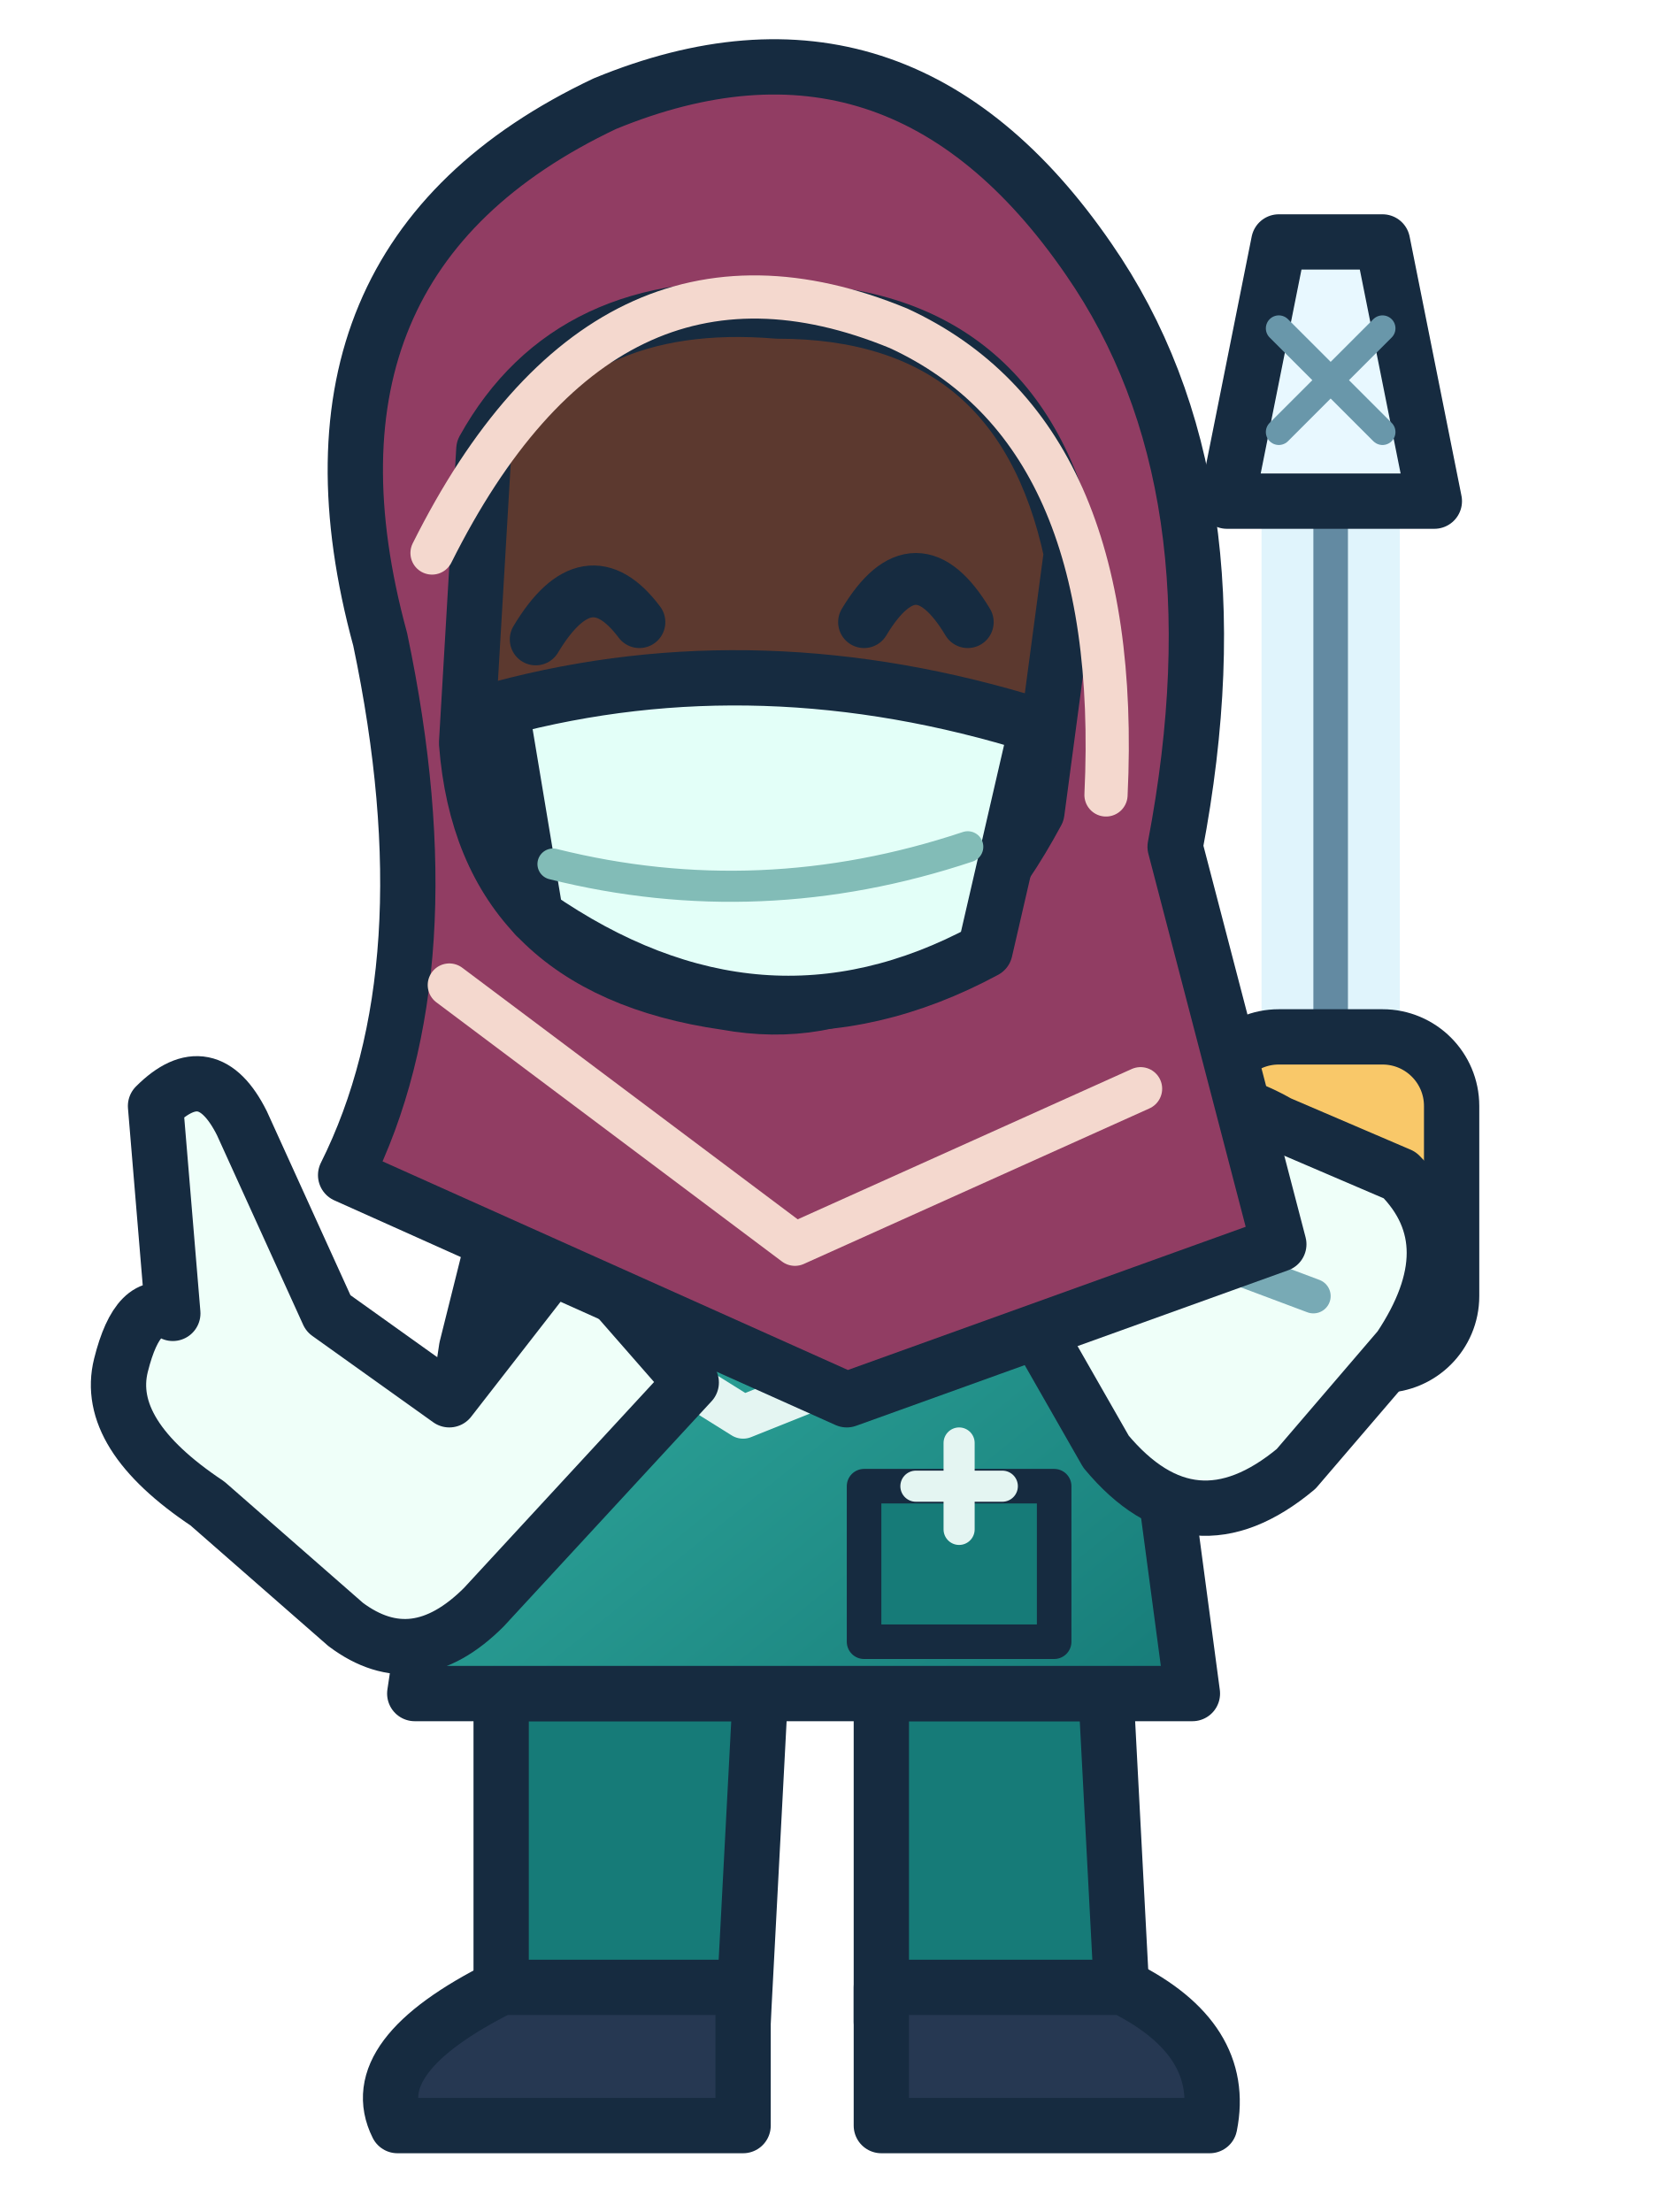
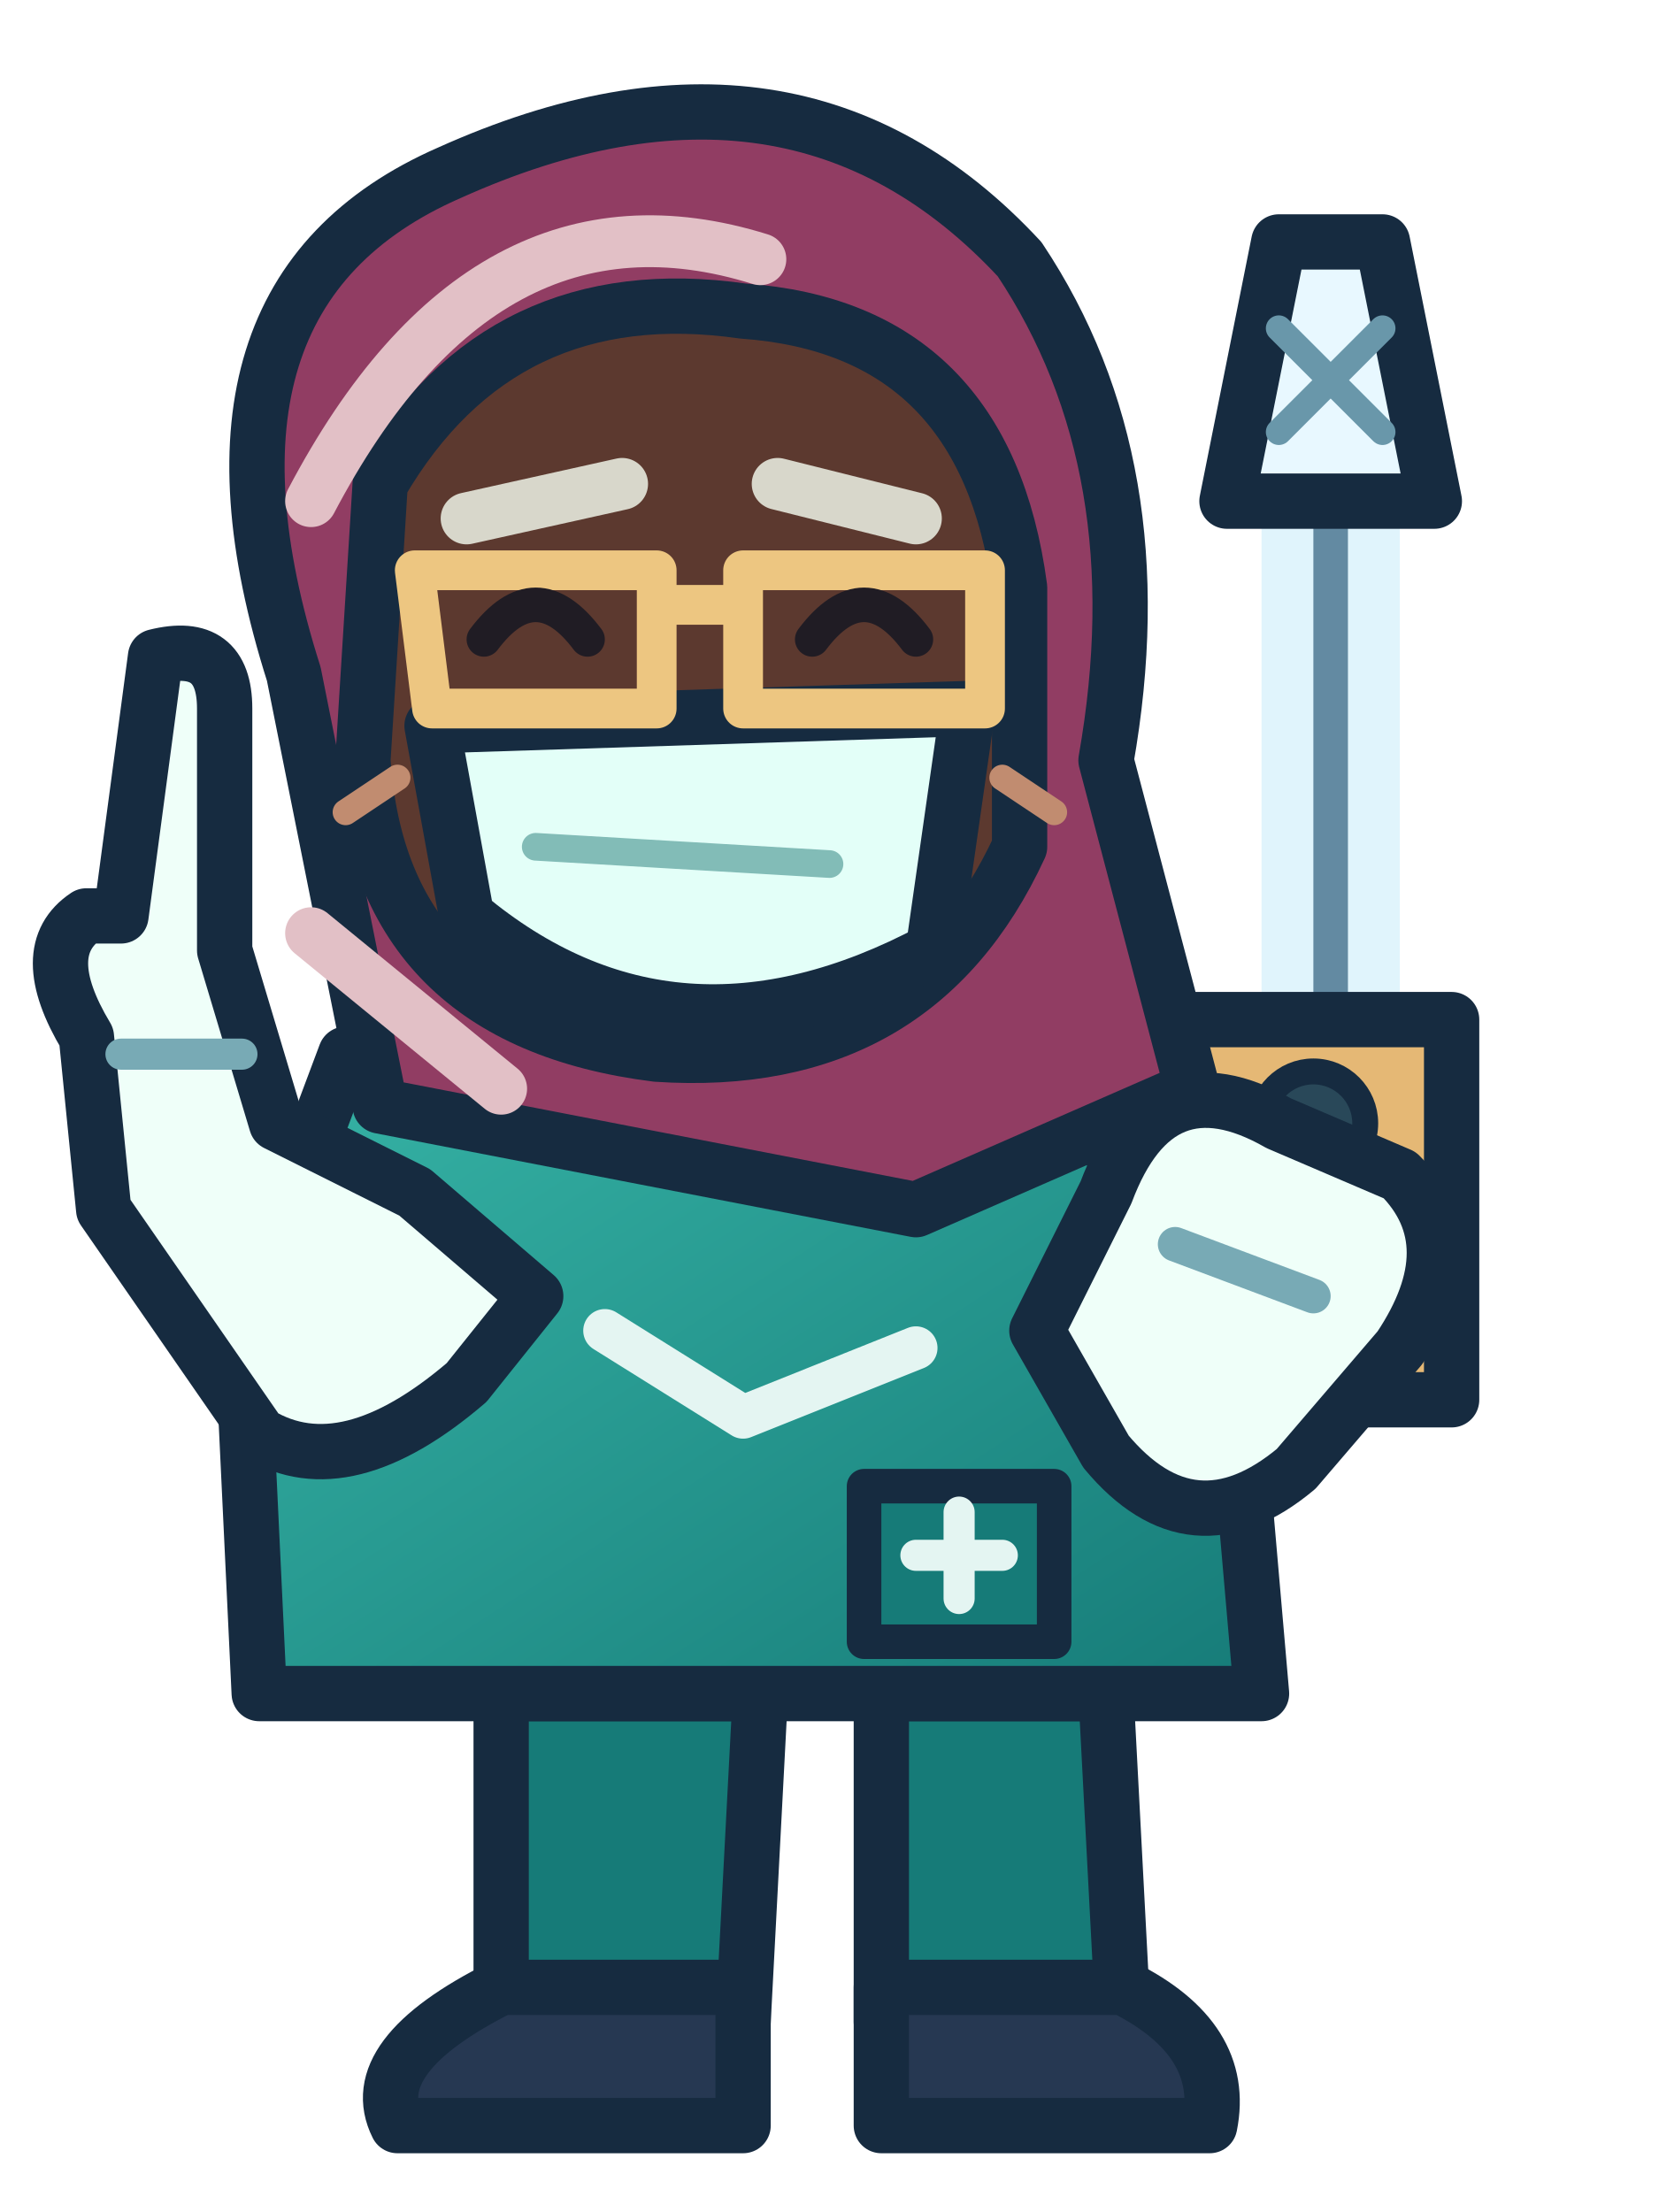
<svg xmlns="http://www.w3.org/2000/svg" width="96" height="128" viewBox="0 0 96 128" role="img" aria-labelledby="imani-victory-title imani-victory-desc">
  <defs>
    <linearGradient id="imani-victory-scrubs" x1="0" y1="0" x2="1" y2="1">
      <stop stop-color="#37b5a7" />
      <stop offset="1" stop-color="#167b78" />
    </linearGradient>
  </defs>
  <g stroke="#162b40" stroke-width="3.2" stroke-linejoin="round" stroke-linecap="round">
    <g id="imani-victory-legs">
      <path d="M29 98H44L43 117H29ZM51 98H64L65 117H51Z" fill="#167b78" />
      <path d="M29 115H43V123H23Q21 119 29 115ZM51 115H65Q71 118 70 123H51Z" fill="#263852" />
    </g>
    <g id="imani-victory-torso">
-       <path d="M31 62L59 62Q67 71 67 83L69 98H24L27 78Z" fill="url(#imani-victory-scrubs)" />
+       <path d="M20 61L59 60L71 75L73 98H15L14 77Z" fill="url(#imani-victory-scrubs)" />
      <path d="M35 77L43 82L53 78" fill="none" stroke="#e4f5f2" stroke-width="2.5" />
      <path d="M50 86H61V95H50Z" fill="#167b78" stroke-width="2" />
-       <path d="M53 86h5m-2.5-2.5v5" stroke="#e4f5f2" stroke-width="1.8" />
+       <path d="M53 90h5m-2.5-2.5v5" stroke="#e4f5f2" stroke-width="1.8" />
    </g>
    <g id="imani-victory-tool">
      <path d="M77 69V29" stroke="#e0f4fc" stroke-width="8" />
      <path d="M77 61V30" stroke="#638aa2" stroke-width="2" />
      <path d="M71 29h12l-3-15h-6z" fill="#e8f8ff" />
      <path d="m74 19 6 6m-6 0 6-6" stroke="#6997aa" stroke-width="1.5" />
-       <rect x="70" y="60" width="14" height="19" rx="4" fill="#f9c869" />
+       <path d="M68 59H84V81H68Z" fill="#e5b875" />
+       <circle cx="76" cy="65" r="3" fill="#294859" stroke-width="1.5" />
    </g>
    <g id="imani-victory-raised-arms">
      <g id="imani-victory-gloves">
-         <path d="M30 72L23 81L16 76L11 65Q9 61 6 64L7 76Q5 75 4 79Q3 83 9 87L17 94Q21 97 25 93L37 80Z" fill="#effff9" transform="translate(3 0)" />
+         <path d="M24 69L16 65L13 55L13 41Q13 37 9 38L7 53L5 53Q2 55 5 60L6 70L15 83Q20 86 27 80L31 75Z" fill="#effff9" />
+         <path d="M7 61h7" stroke="#78aab5" stroke-width="1.8" />
        <path d="M64 69Q67 61 74 65L81 68Q85 72 81 78L75 85Q69 90 64 84L60 77Z" fill="#effff9" />
        <path d="M68 72l8 3" stroke="#78aab5" stroke-width="2" />
      </g>
    </g>
    <g id="imani-victory-head">
-       <path d="M22 37Q16 15 35 6Q52-1 63 15Q72 28 68 49L74 72L49 81L20 68Q26 56 22 37Z" fill="#913d63" />
-       <path d="M28 26Q33 17 45 18Q59 18 62 32L60 47Q53 60 42 58Q28 56 27 43Z" fill="#5c392f" />
-       <path d="M25 32Q35 12 52 19Q65 25 64 46M26 57L46 72L66 63" fill="none" stroke="#f4d8ce" stroke-width="2.5" />
-       <path d="M29 41Q44 37 60 42L57 55Q44 62 31 53Z" fill="#e3fff8" />
-       <path d="M32 50Q44 53 56 49" fill="none" stroke="#82bcb7" stroke-width="1.8" />
-       <path d="M31 37q3-5 6-1m13 0q3-5 6 0" fill="none" stroke-width="3" />
+       <path d="M17 39Q10 17 26 10Q46 1 59 15Q67 27 64 44L69 63L53 70L22 64Z" fill="#913d63" />
+       <path d="M22 28Q29 16 43 18Q57 19 59 34L59 49Q53 62 38 61Q22 59 21 44Z" fill="#5c392f" />
+       <path d="M18 29Q28 10 44 15M18 54L29 63" fill="none" stroke="#e2c0c6" stroke-width="3" />
+       <path d="M25 42L56 41L54 55Q39 63 27 53Z" fill="#e3fff8" />
+       <path d="M31 49l17 1" stroke="#82bcb7" stroke-width="1.6" />
+       <path d="M27 30l9-2m9 0 8 2" stroke="#d8d7cb" fill="none" stroke-width="3" />
+       <g fill="none" stroke="#edc681" stroke-width="2.3">
+         <path d="M24 33h14v8H25ZM43 33h14v8H43ZM38 35h5" />
+       </g>
+       <path d="M28 37q3-4 6 0m13 0q3-4 6 0" fill="none" stroke="#201c24" stroke-width="2" />
+       <path d="M23 45l-3 2m38-2 3 2" stroke="#c18c70" stroke-width="1.5" />
    </g>
  </g>
</svg>
